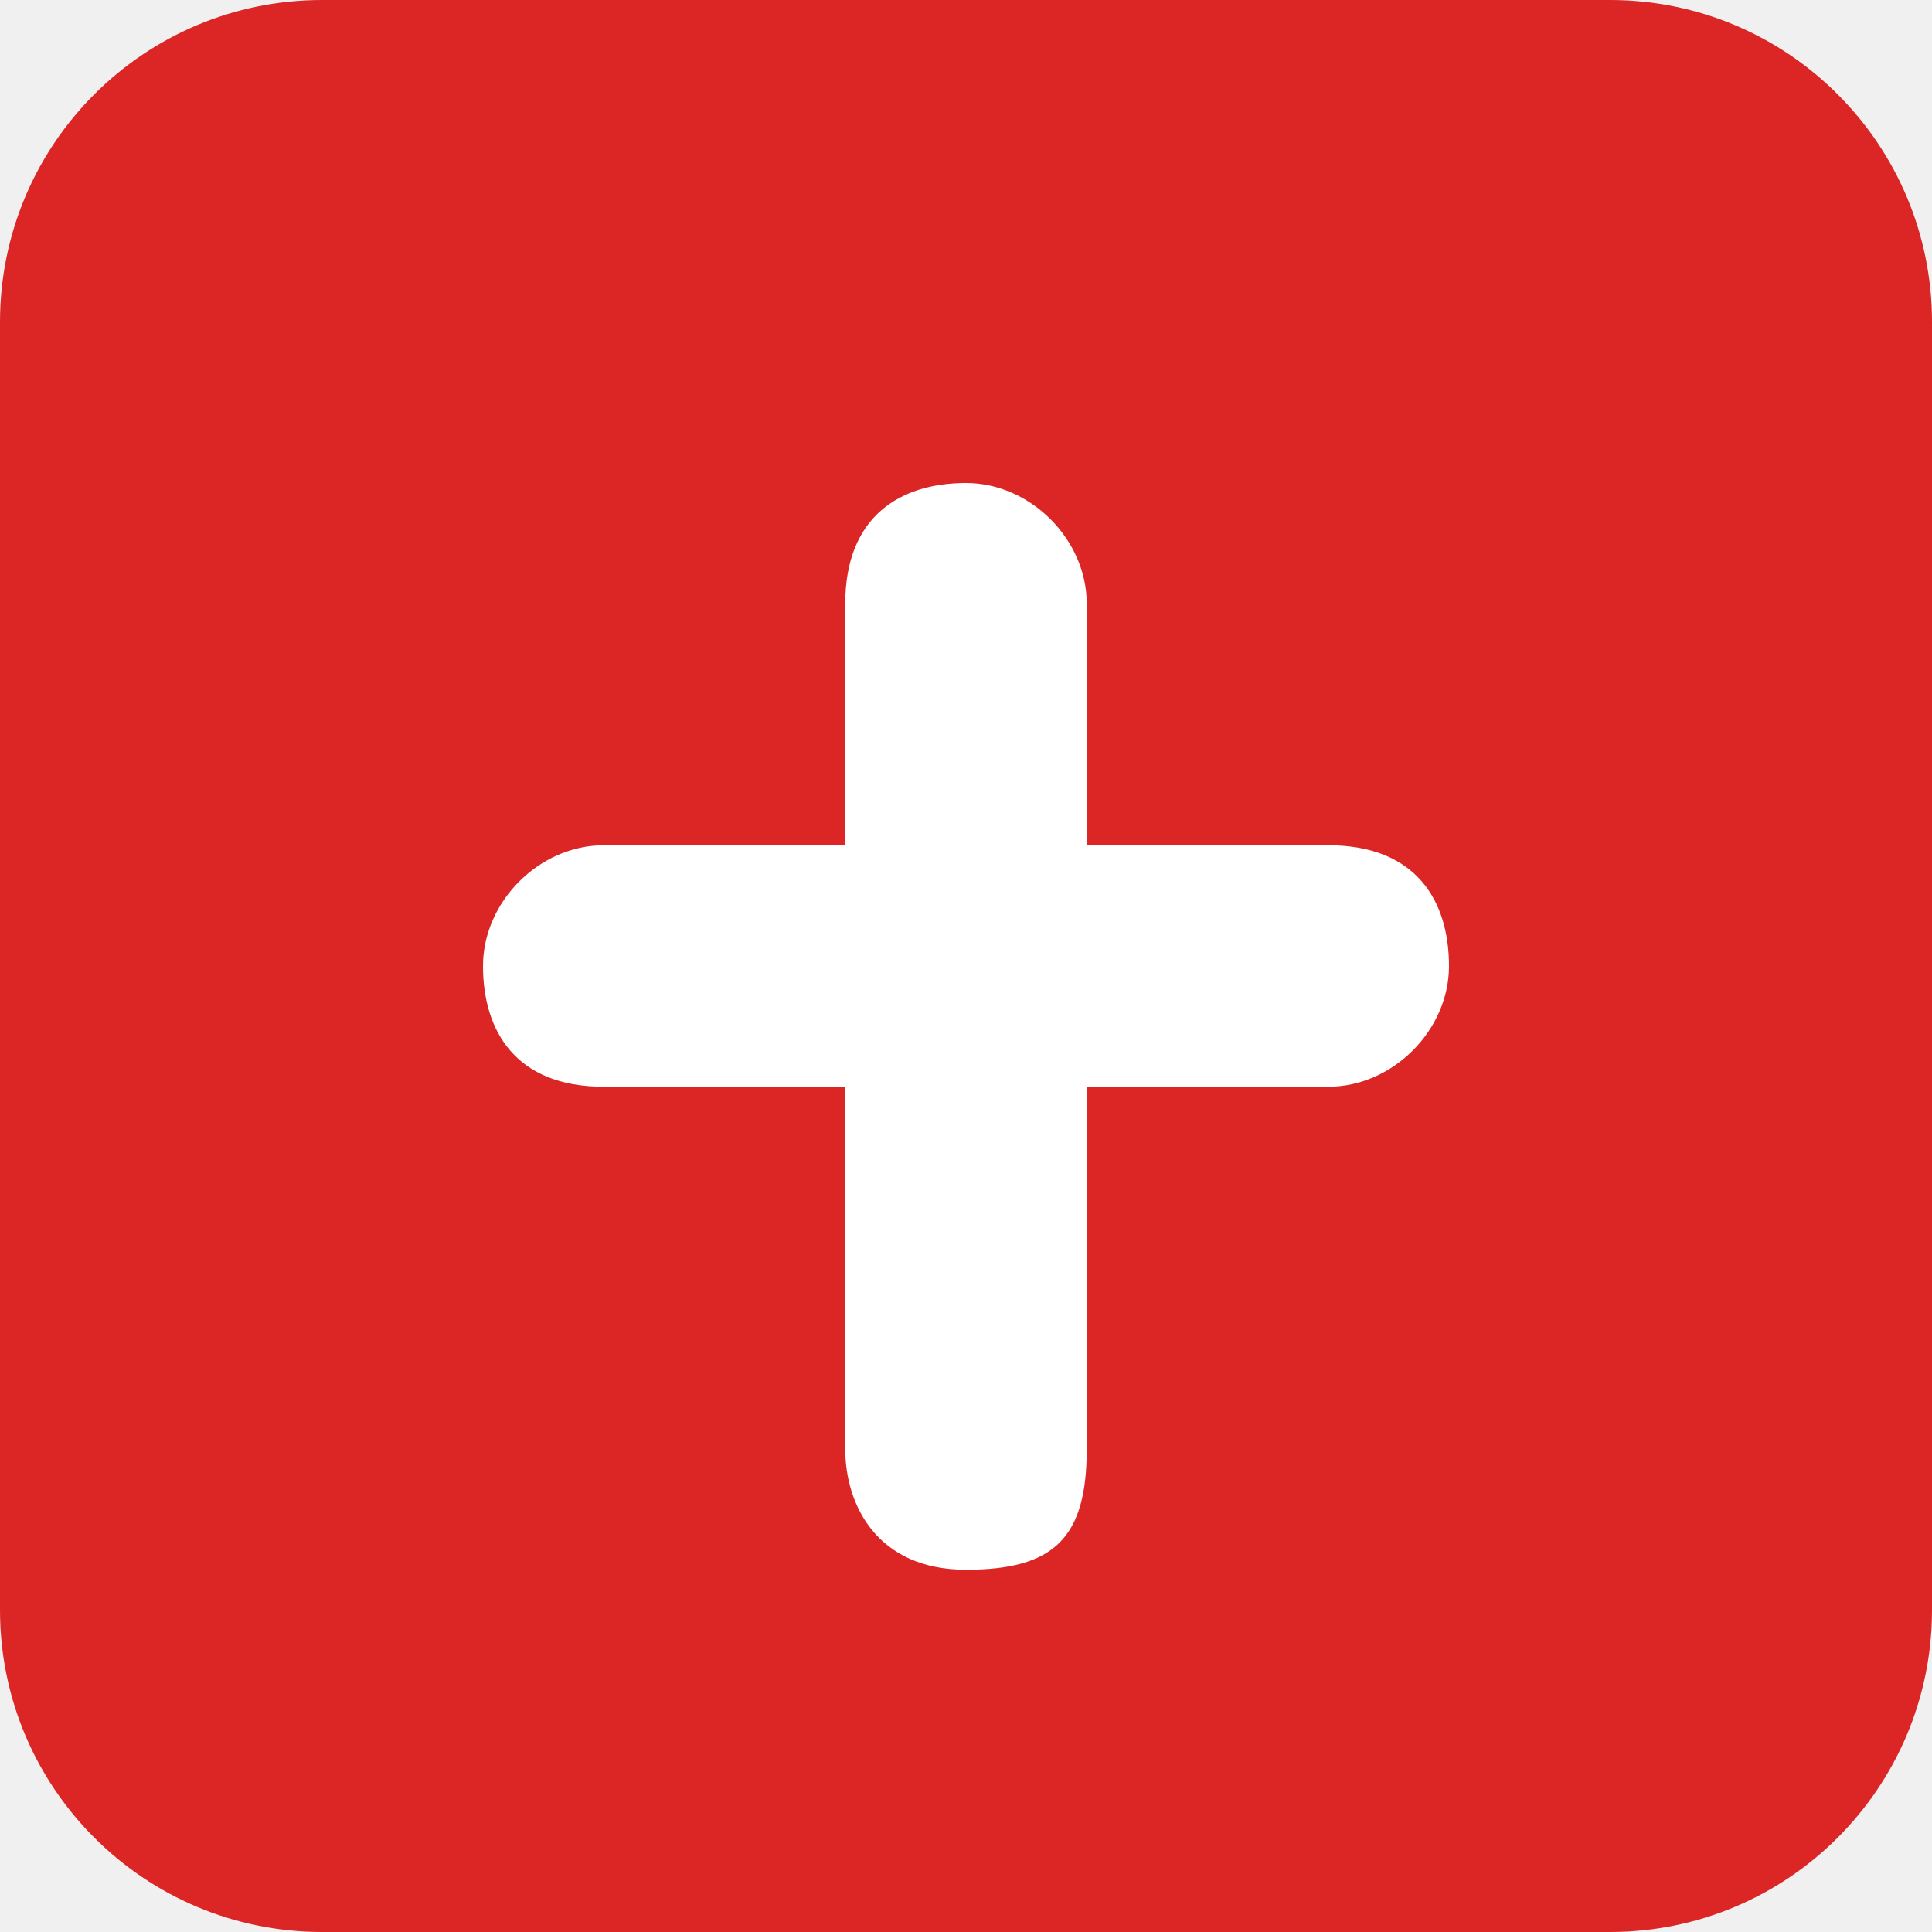
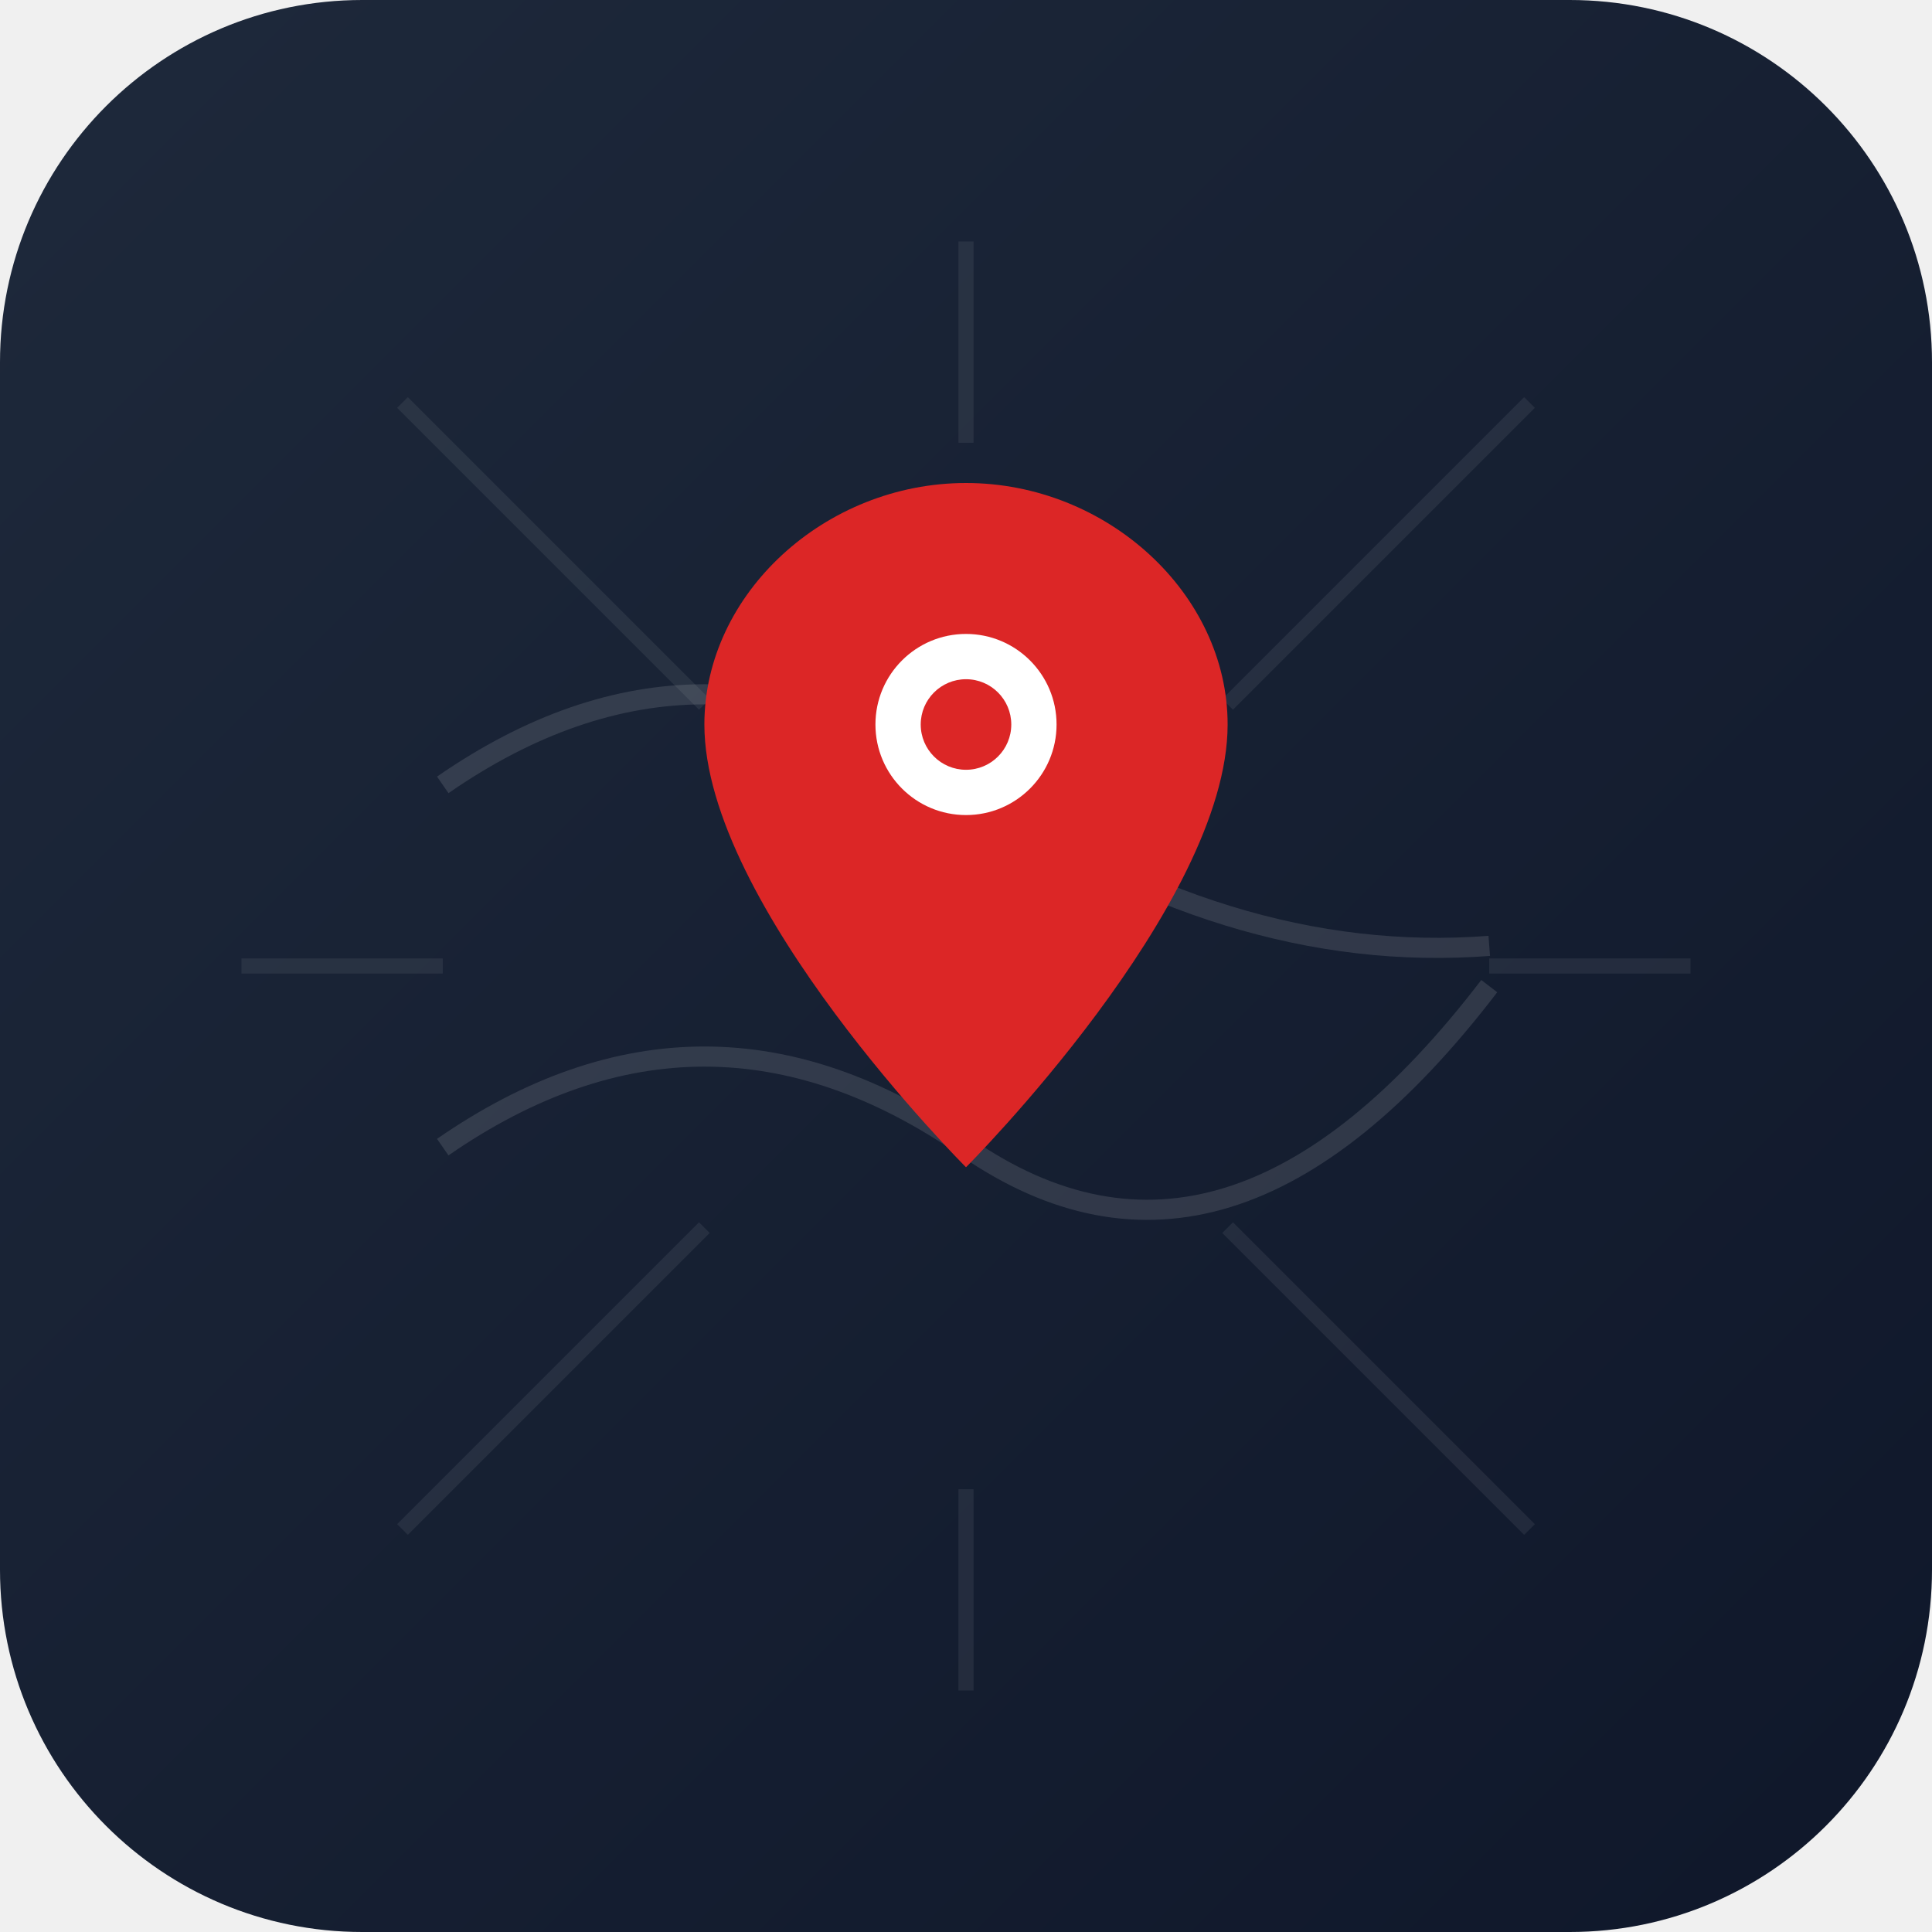
<svg xmlns="http://www.w3.org/2000/svg" viewBox="0 0 192 192" width="192" height="192">
-   <rect width="192" height="192" rx="32" fill="#dc2626" />
-   <path d="M96 156c-8.8 0-12-6.4-12-12v-36H60c-8.8 0-12-5.6-12-12s5.6-12 12-12h24V60c0-8.8 5.6-12 12-12s12 5.6 12 12v24h24c8.8 0 12 5.6 12 12s-5.6 12-12 12h-24v36c0 8.8-3.2 12-12 12z" fill="#fff" />
+   <defs>
+     <linearGradient id="b" x1="0" y1="0" x2="1" y2="1">
+       <stop offset="0%" stop-color="#1e293b" />
+       <stop offset="100%" stop-color="#0f172a" />
+     </linearGradient>
+   </defs>
+   <rect width="192" height="192" rx="36" fill="url(#b)" />
+   <g stroke="rgba(255,255,255,0.07)" stroke-width="1.5" fill="none">
+     <path d="M40 40l30 30M122 122l30 30M40 152l30-30M122 70l30-30" />
+     <path d="M24 96h20M148 96h20M96 24v20M96 148v20" />
+   </g>
+   <path d="M44 78q26-18 52 0t52 16" fill="none" stroke="rgba(255,255,255,0.12)" stroke-width="2" />
+   <path d="M44 114q26-18 52 0t52-16" fill="none" stroke="rgba(255,255,255,0.12)" stroke-width="2" />
+   <g transform="translate(96,80)">
+     <path d="M0-32c-14 0-26 11-26 24 0 18 26 44 26 44s26-26 26-44c0-13-12-24-26-24z" fill="#dc2626" />
+     <circle cx="0" cy="-8" r="9" fill="#fff" />
+     <circle cx="0" cy="-8" r="4.5" fill="#dc2626" />
+   </g>
</svg>
